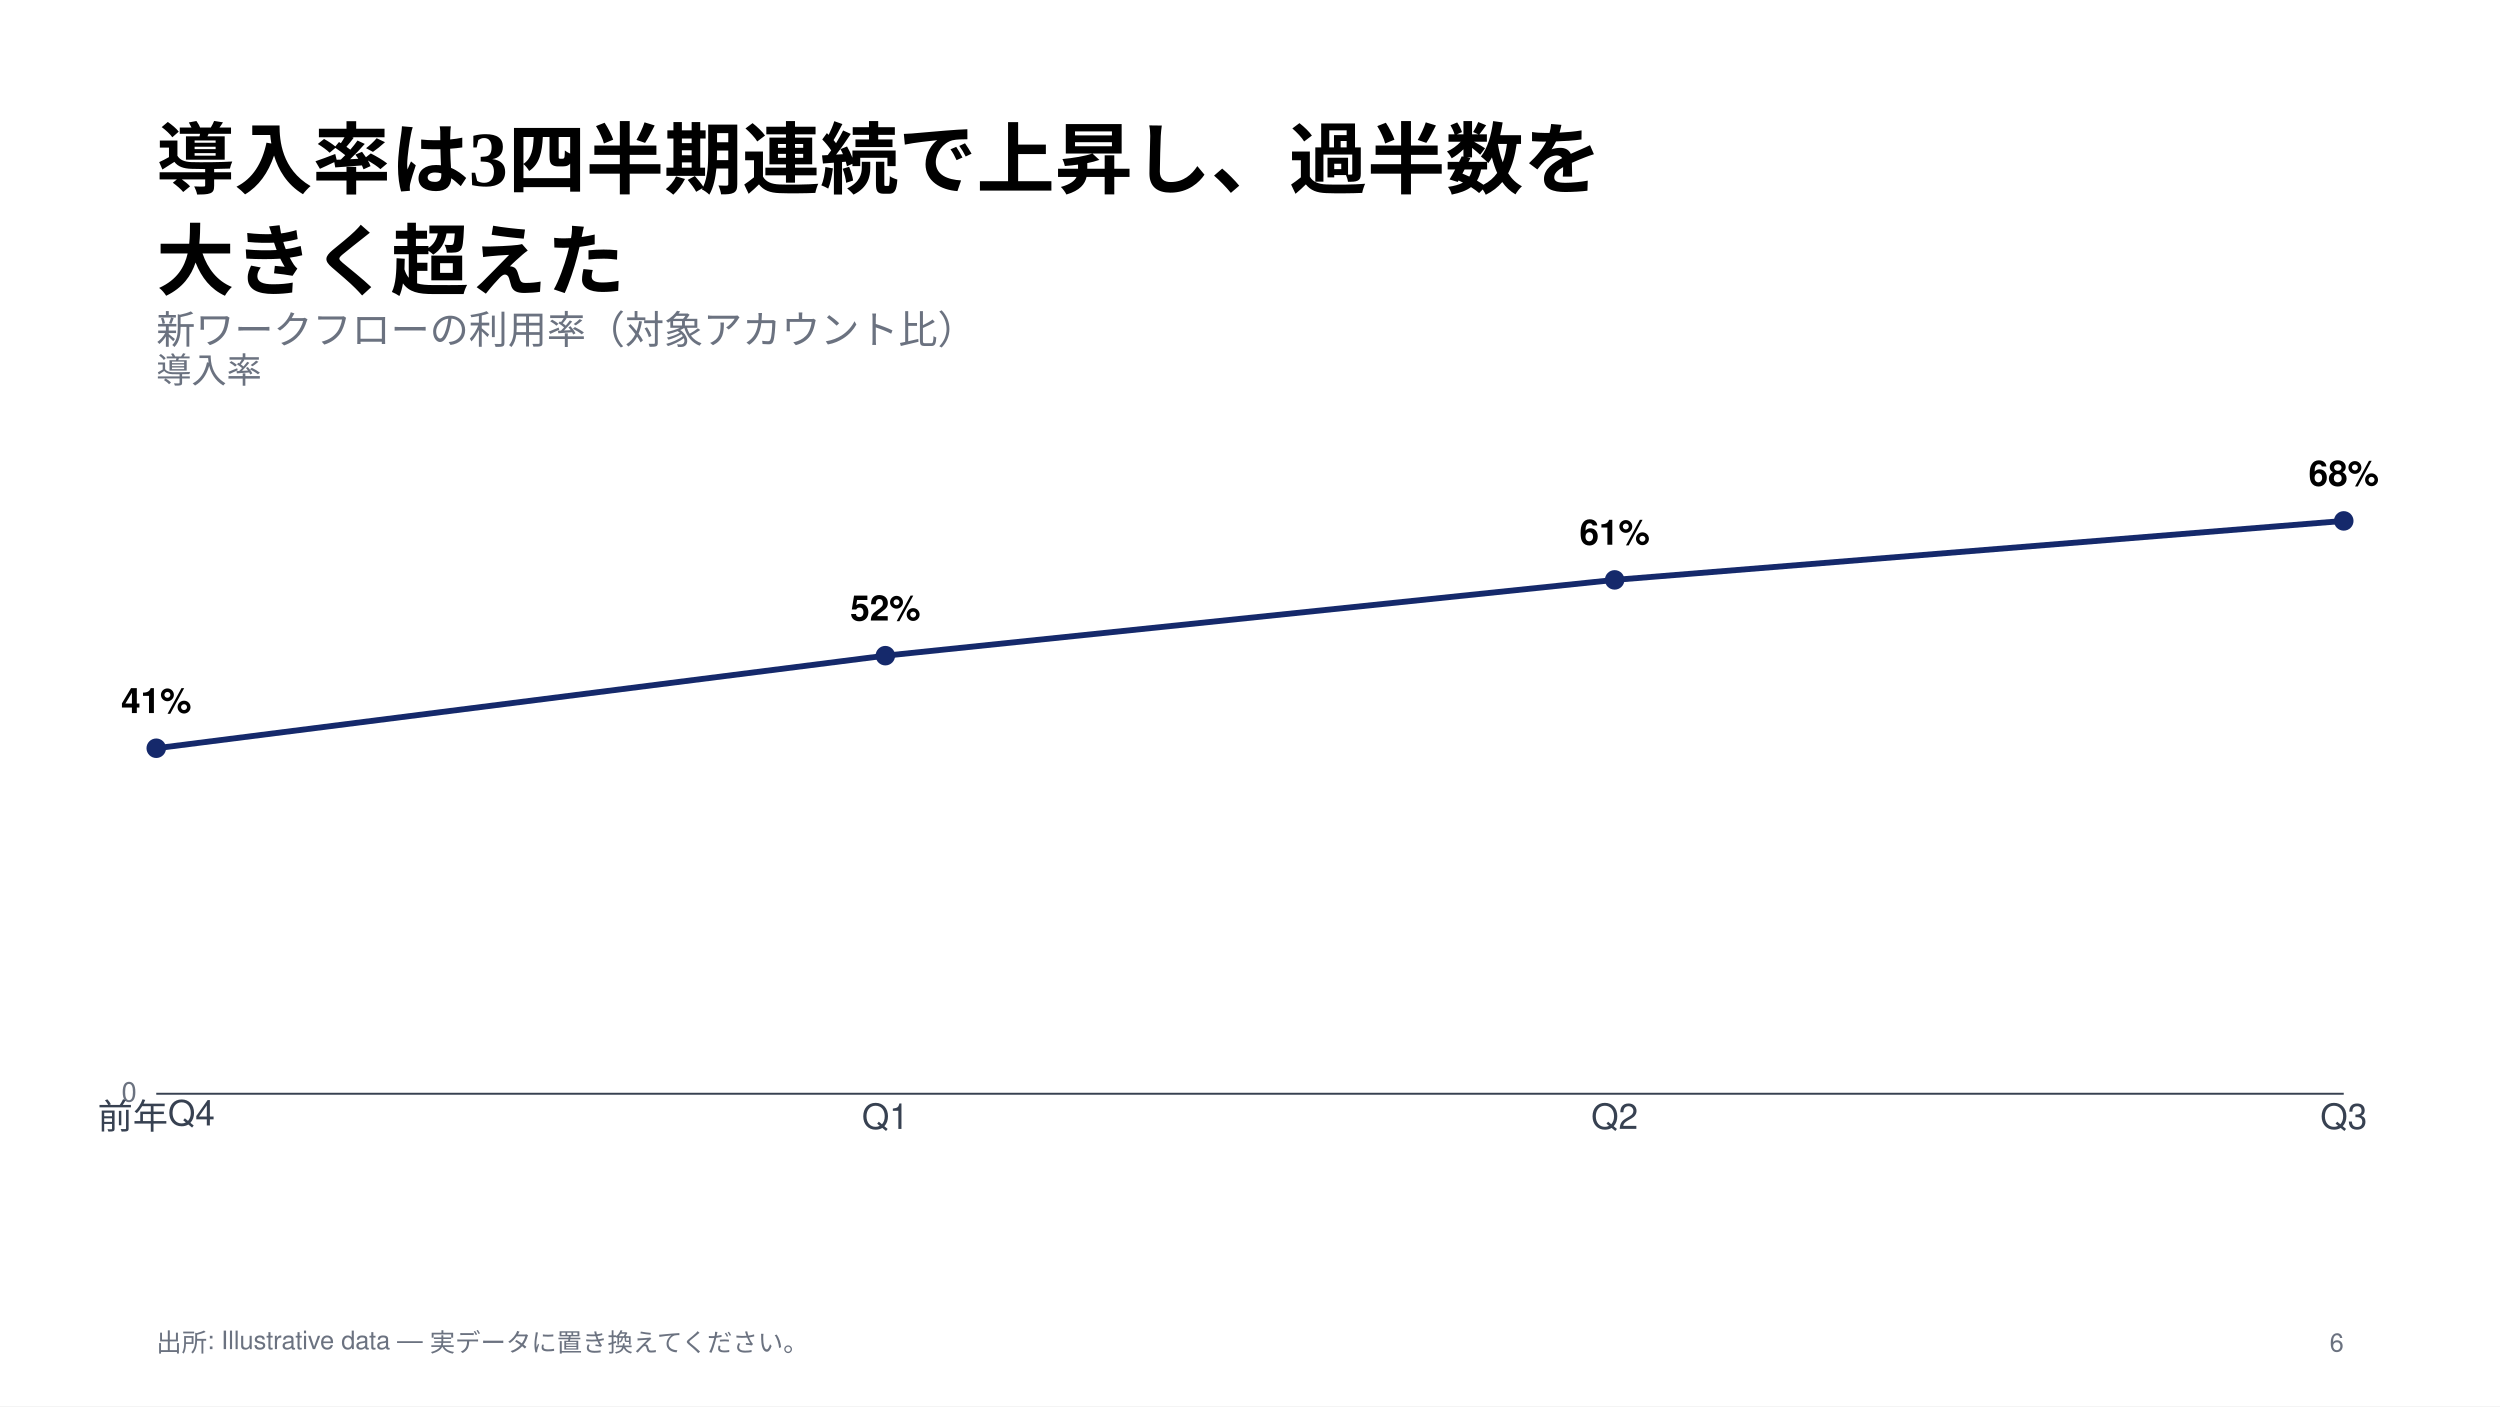
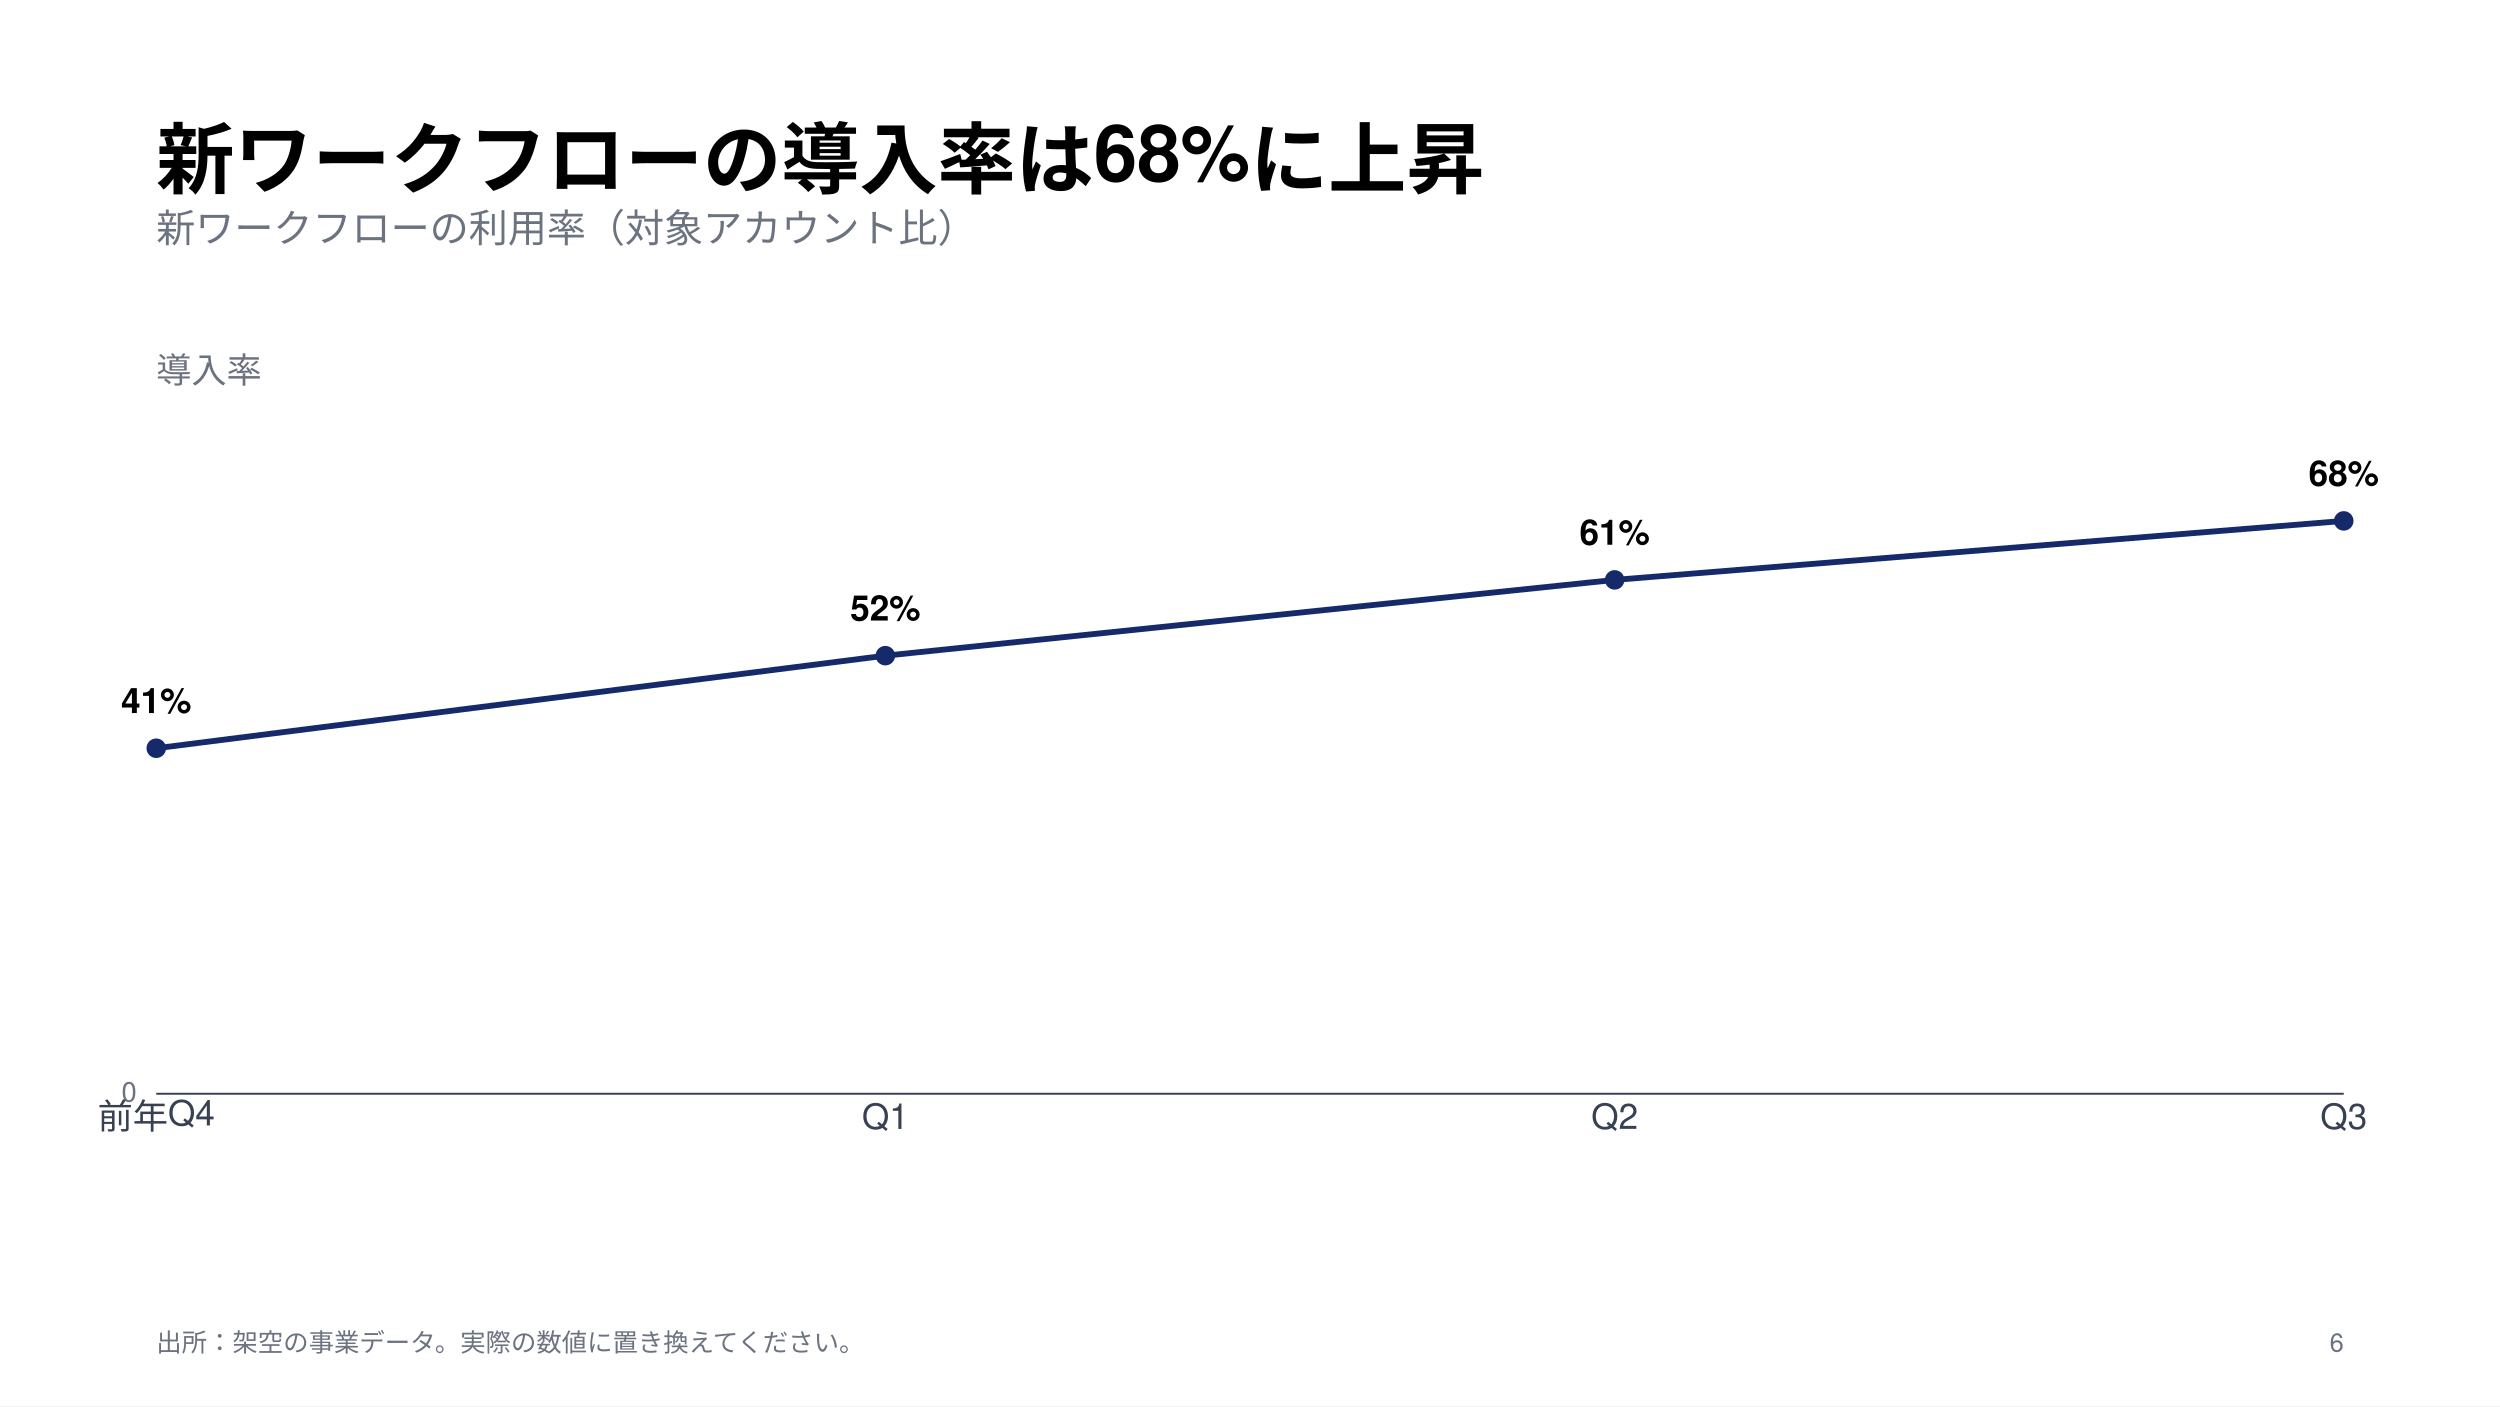
- <svg xmlns="http://www.w3.org/2000/svg" viewBox="0 0 1280 720" width="1280" height="720" role="img" aria-label="導入率は3四半期連続で上昇し、過半数を大きく超えた">
+ <svg xmlns="http://www.w3.org/2000/svg" viewBox="0 0 1280 720" width="1280" height="720" role="img" aria-label="新ワークフローの導入率は68%に上昇">
  <rect width="1280" height="720" fill="#FFFFFF" />
-   <text x="80.0" y="96.0" font-family="Georgia, 'Times New Roman', 'Hiragino Mincho ProN', 'Yu Mincho', serif" font-size="40" fill="#000000" font-weight="bold" text-anchor="start">導入率は3四半期連続で上昇し、過半数を</text>
-   <text x="80.0" y="148.0" font-family="Georgia, 'Times New Roman', 'Hiragino Mincho ProN', 'Yu Mincho', serif" font-size="40" fill="#000000" font-weight="bold" text-anchor="start">大きく超えた</text>
-   <text x="80.0" y="176.0" font-family="'Helvetica Neue', Helvetica, Arial, 'Hiragino Sans', 'Yu Gothic', 'Noto Sans JP', 'Meiryo', sans-serif" font-size="20" fill="#6B7280" font-weight="normal" text-anchor="start">新ワークフローの利用率（対象アカウント比）</text>
+   <text x="80.0" y="96.0" font-family="'Helvetica Neue', Helvetica, Arial, 'Hiragino Sans', 'Yu Gothic', 'Noto Sans JP', 'Meiryo', sans-serif" font-size="40" fill="#000000" font-weight="bold" text-anchor="start">新ワークフローの導入率は68%に上昇</text>
+   <text x="80.0" y="124.0" font-family="'Helvetica Neue', Helvetica, Arial, 'Hiragino Sans', 'Yu Gothic', 'Noto Sans JP', 'Meiryo', sans-serif" font-size="20" fill="#6B7280" font-weight="normal" text-anchor="start">新ワークフローの利用率（対象アカウント比）</text>
  <line x1="80.0" y1="560.0" x2="1200.0" y2="560.0" stroke="#374151" />
  <text x="70.0" y="564.0" font-family="'Helvetica Neue', Helvetica, Arial, 'Hiragino Sans', 'Yu Gothic', 'Noto Sans JP', 'Meiryo', sans-serif" font-size="14" fill="#6B7280" font-weight="normal" text-anchor="end">0</text>
  <polyline points="80.0,383.1 453.3,335.7 826.7,296.9 1200.0,266.7" fill="none" stroke="#15296B" stroke-width="3" />
  <circle cx="80.0" cy="383.1" r="5" fill="#15296B" />
  <text x="80.0" y="365.1" font-family="'Helvetica Neue', Helvetica, Arial, 'Hiragino Sans', 'Yu Gothic', 'Noto Sans JP', 'Meiryo', sans-serif" font-size="18" fill="#000000" font-weight="bold" text-anchor="middle">41%</text>
  <text x="80.0" y="578.0" font-family="'Helvetica Neue', Helvetica, Arial, 'Hiragino Sans', 'Yu Gothic', 'Noto Sans JP', 'Meiryo', sans-serif" font-size="18" fill="#374151" font-weight="normal" text-anchor="middle">前年Q4</text>
  <circle cx="453.3" cy="335.7" r="5" fill="#15296B" />
  <text x="453.3" y="317.7" font-family="'Helvetica Neue', Helvetica, Arial, 'Hiragino Sans', 'Yu Gothic', 'Noto Sans JP', 'Meiryo', sans-serif" font-size="18" fill="#000000" font-weight="bold" text-anchor="middle">52%</text>
  <text x="453.3" y="578.0" font-family="'Helvetica Neue', Helvetica, Arial, 'Hiragino Sans', 'Yu Gothic', 'Noto Sans JP', 'Meiryo', sans-serif" font-size="18" fill="#374151" font-weight="normal" text-anchor="middle">Q1</text>
  <circle cx="826.7" cy="296.9" r="5" fill="#15296B" />
  <text x="826.7" y="278.9" font-family="'Helvetica Neue', Helvetica, Arial, 'Hiragino Sans', 'Yu Gothic', 'Noto Sans JP', 'Meiryo', sans-serif" font-size="18" fill="#000000" font-weight="bold" text-anchor="middle">61%</text>
  <text x="826.7" y="578.0" font-family="'Helvetica Neue', Helvetica, Arial, 'Hiragino Sans', 'Yu Gothic', 'Noto Sans JP', 'Meiryo', sans-serif" font-size="18" fill="#374151" font-weight="normal" text-anchor="middle">Q2</text>
  <circle cx="1200.0" cy="266.7" r="5" fill="#15296B" />
  <text x="1200.0" y="248.7" font-family="'Helvetica Neue', Helvetica, Arial, 'Hiragino Sans', 'Yu Gothic', 'Noto Sans JP', 'Meiryo', sans-serif" font-size="18" fill="#000000" font-weight="bold" text-anchor="middle">68%</text>
  <text x="1200.0" y="578.0" font-family="'Helvetica Neue', Helvetica, Arial, 'Hiragino Sans', 'Yu Gothic', 'Noto Sans JP', 'Meiryo', sans-serif" font-size="18" fill="#374151" font-weight="normal" text-anchor="middle">Q3</text>
  <text x="80.0" y="196.0" font-family="'Helvetica Neue', Helvetica, Arial, 'Hiragino Sans', 'Yu Gothic', 'Noto Sans JP', 'Meiryo', sans-serif" font-size="18" fill="#6B7280" font-weight="normal" text-anchor="start">導入率</text>
  <text x="80.0" y="630.0" font-family="'Helvetica Neue', Helvetica, Arial, 'Hiragino Sans', 'Yu Gothic', 'Noto Sans JP', 'Meiryo', sans-serif" font-size="22" fill="#15296B" font-weight="600" text-anchor="start" />
-   <text x="80.0" y="692.0" font-family="'Helvetica Neue', Helvetica, Arial, 'Hiragino Sans', 'Yu Gothic', 'Noto Sans JP', 'Meiryo', sans-serif" font-size="13" fill="#6B7280" font-weight="normal" text-anchor="start">出所: Illustrative data — 実データに置き換えてください。</text>
+   <text x="80.0" y="692.0" font-family="'Helvetica Neue', Helvetica, Arial, 'Hiragino Sans', 'Yu Gothic', 'Noto Sans JP', 'Meiryo', sans-serif" font-size="13" fill="#6B7280" font-weight="normal" text-anchor="start">出所：架空の事業データ。実際の数値に置き換えてください。</text>
  <text x="1200.0" y="692.0" font-family="'Helvetica Neue', Helvetica, Arial, 'Hiragino Sans', 'Yu Gothic', 'Noto Sans JP', 'Meiryo', sans-serif" font-size="13" fill="#6B7280" font-weight="normal" text-anchor="end">6</text>
</svg>
